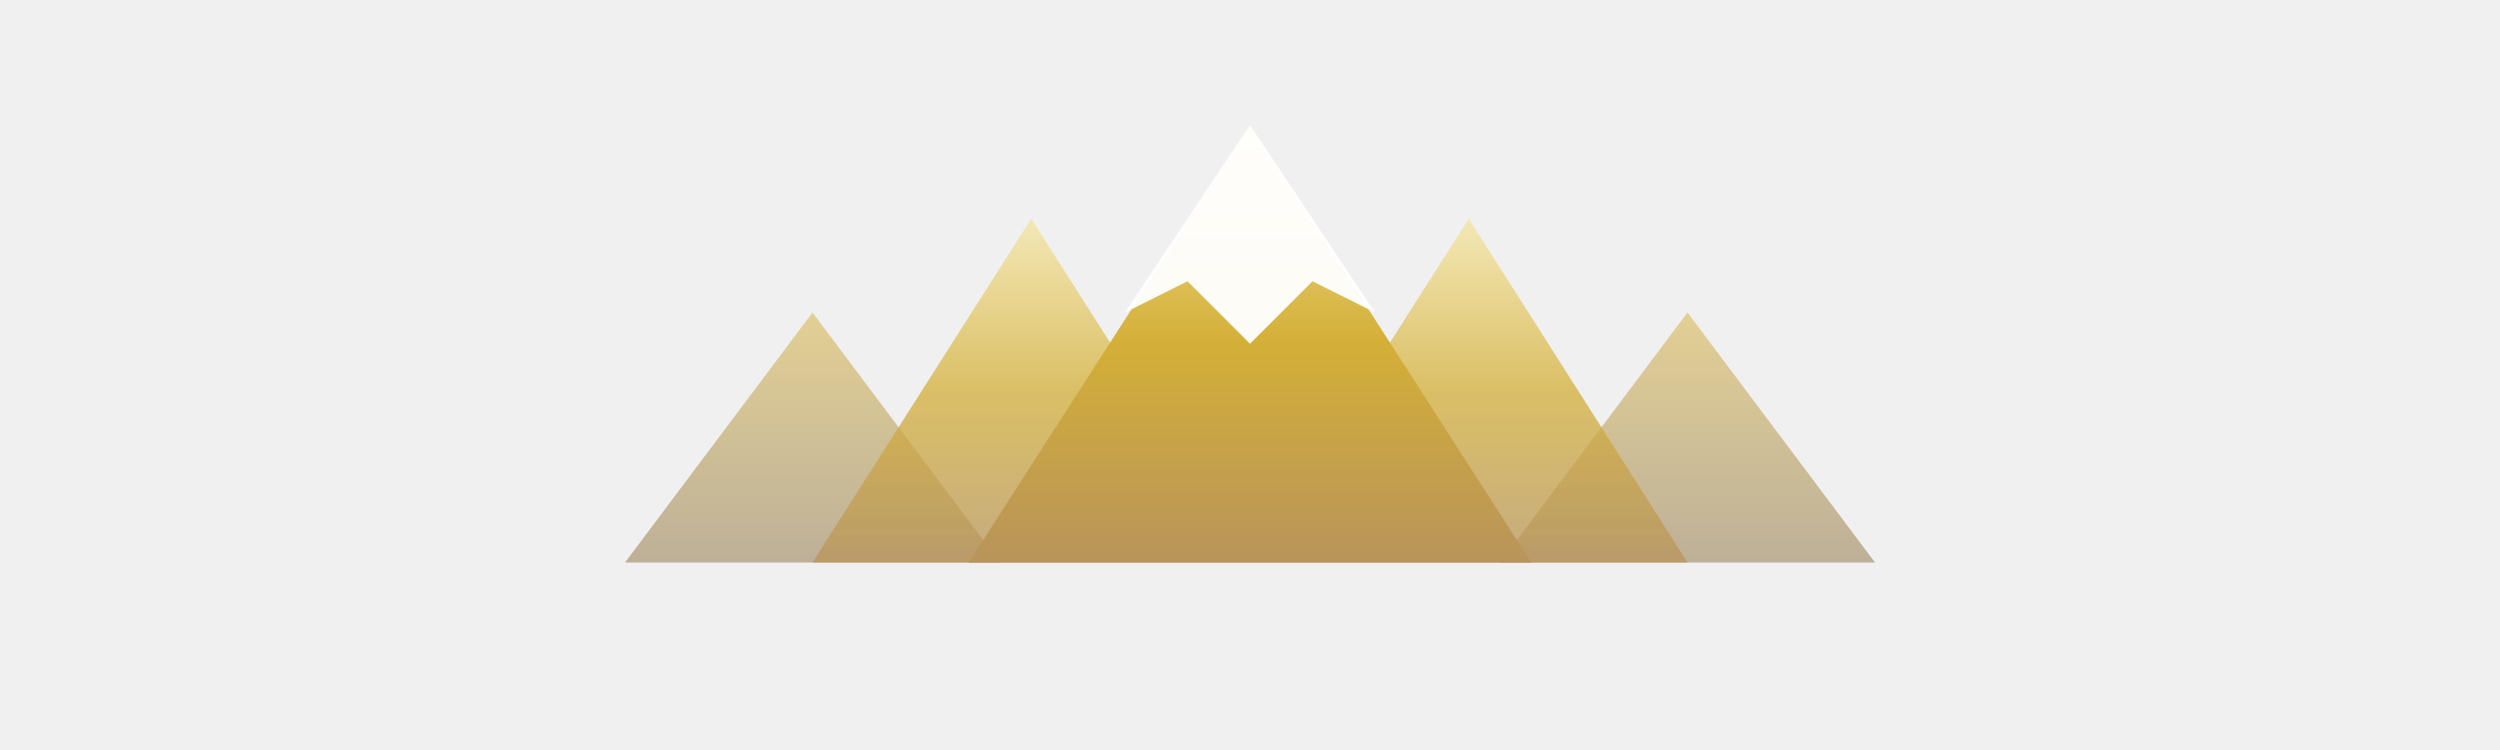
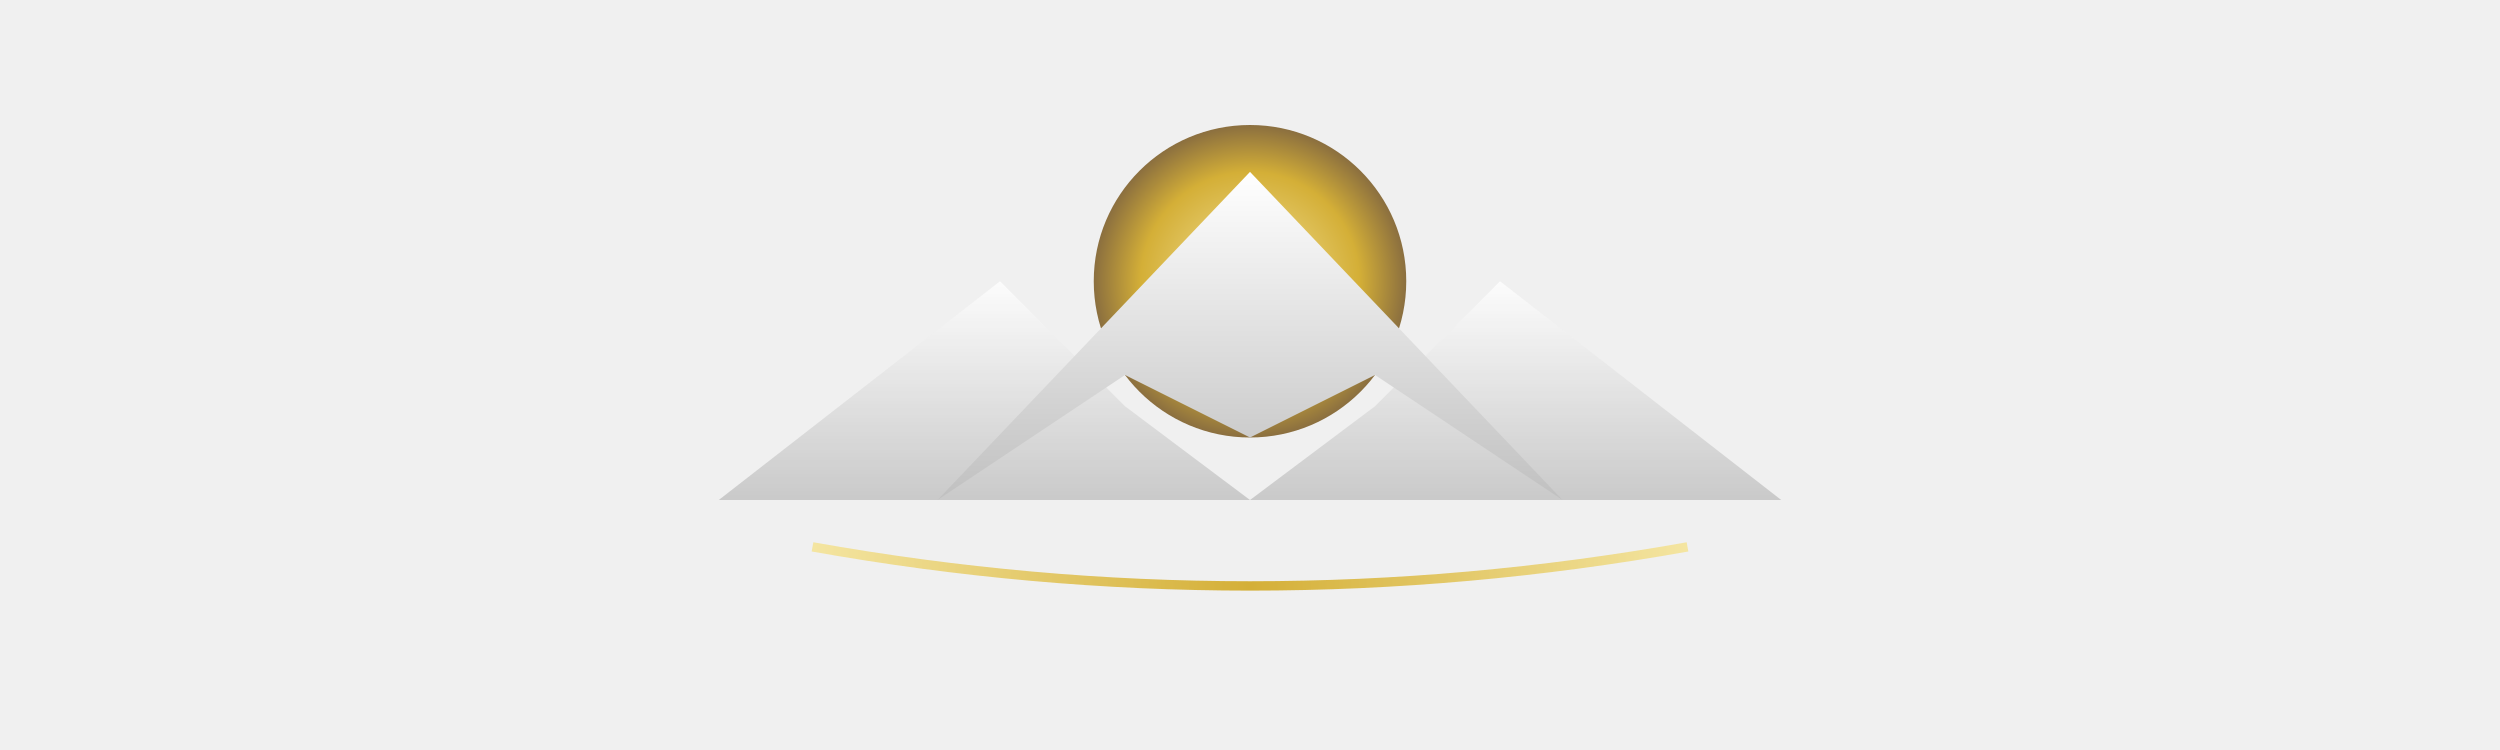
<svg xmlns="http://www.w3.org/2000/svg" viewBox="0 0 800 240" preserveAspectRatio="xMidYMid meet">
  <defs>
-     <linearGradient id="zenith4a" x1="0%" y1="0%" x2="0%" y2="100%">
+     <radialGradient id="sun4" cx="50%" cy="50%" r="50%">
+       <stop offset="0%" stop-color="#F4E5A1" />
+       <stop offset="70%" stop-color="#D4AF37" />
+       <stop offset="100%" stop-color="#8B6F3F" />
+     </radialGradient>
+     <linearGradient id="silver4" x1="0%" y1="0%" x2="0%" y2="100%">
+       <stop offset="0%" stop-color="#FFFFFF" />
+       <stop offset="100%" stop-color="#C0C0C0" />
+     </linearGradient>
+     <linearGradient id="goldArc4" x1="0%" y1="0%" x2="100%" y2="0%">
      <stop offset="0%" stop-color="#F4E5A1" />
      <stop offset="50%" stop-color="#D4AF37" />
-       <stop offset="100%" stop-color="#B8945A" />
-     </linearGradient>
-     <linearGradient id="zenith4b" x1="0%" y1="0%" x2="0%" y2="100%">
-       <stop offset="0%" stop-color="#D4AF37" />
-       <stop offset="100%" stop-color="#8B6F3F" />
+       <stop offset="100%" stop-color="#F4E5A1" />
    </linearGradient>
  </defs>
-   <path d="M200 180 L260 100 L320 180 Z" fill="url(#zenith4b)" opacity="0.5" />
-   <path d="M480 180 L540 100 L600 180 Z" fill="url(#zenith4b)" opacity="0.5" />
-   <path d="M260 180 L330 70 L400 180 Z" fill="url(#zenith4a)" opacity="0.75" />
-   <path d="M400 180 L470 70 L540 180 Z" fill="url(#zenith4a)" opacity="0.75" />
-   <path d="M400 40 L490 180 L310 180 Z" fill="url(#zenith4a)" />
-   <path d="M400 40 L440 100 L420 90 L400 110 L380 90 L360 100 Z" fill="#FFFFFF" opacity="0.95" />
+   <circle cx="400" cy="90" r="50" fill="url(#sun4)" />
+   <path d="M230 160 L320 90 L360 130 L400 160 Z" fill="url(#silver4)" opacity="0.8" />
+   <path d="M570 160 L480 90 L440 130 L400 160 Z" fill="url(#silver4)" opacity="0.8" />
+   <path d="M400 55 L500 160 L440 120 L400 140 L360 120 L300 160 Z" fill="url(#silver4)" />
+   <path d="M260 175 Q400 200 540 175" fill="none" stroke="url(#goldArc4)" stroke-width="3" />
</svg>
